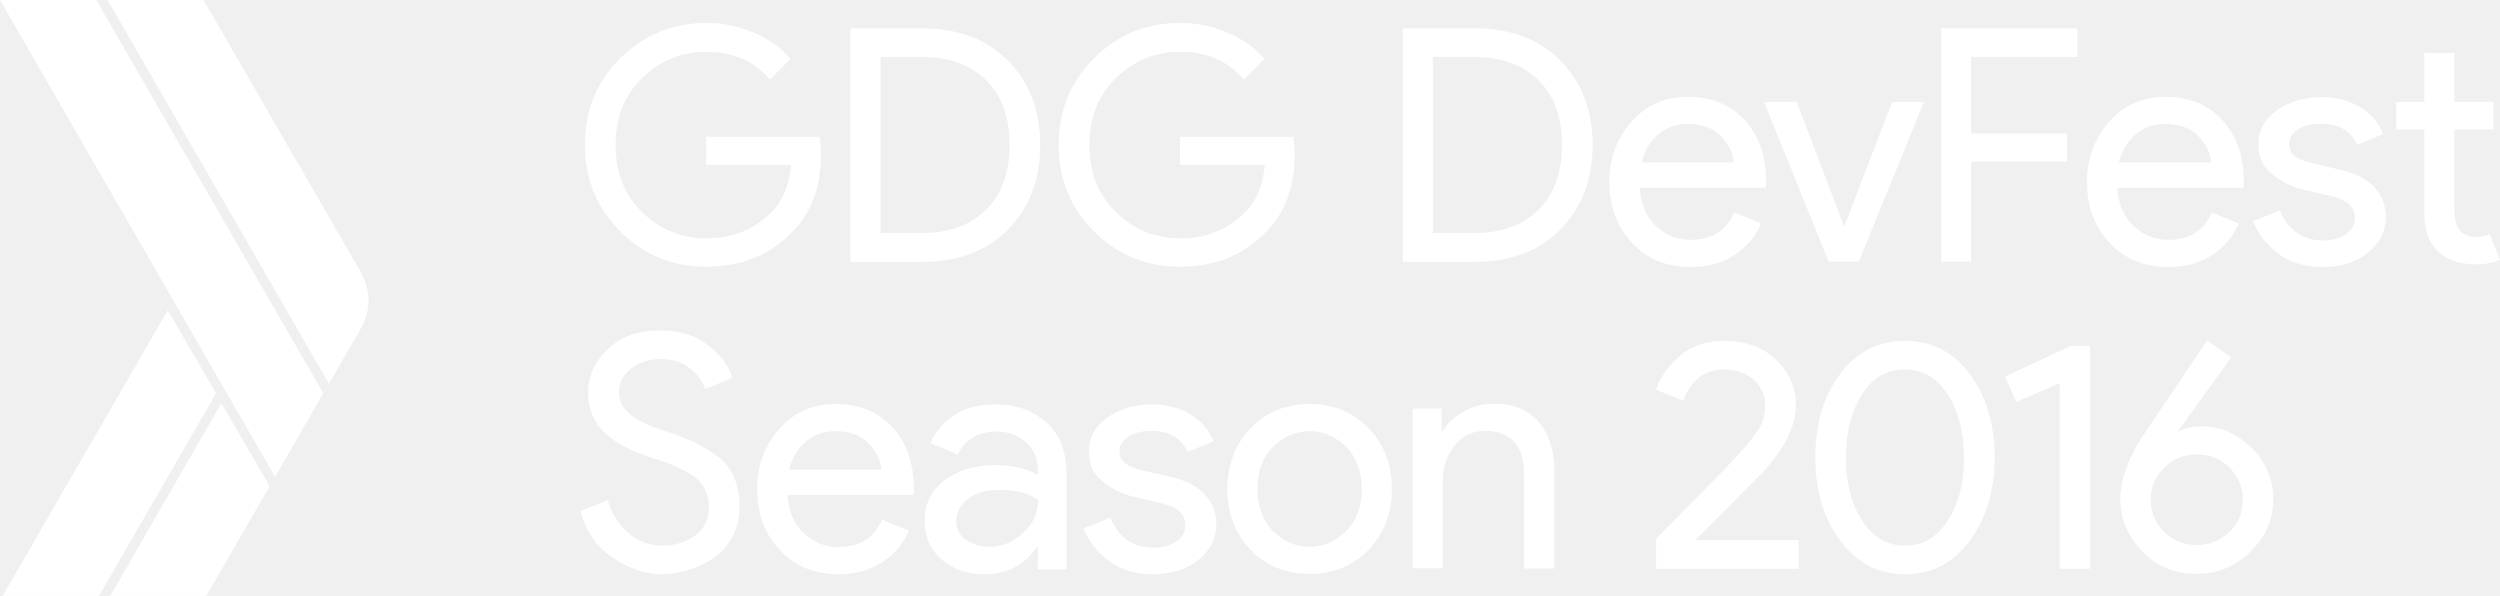
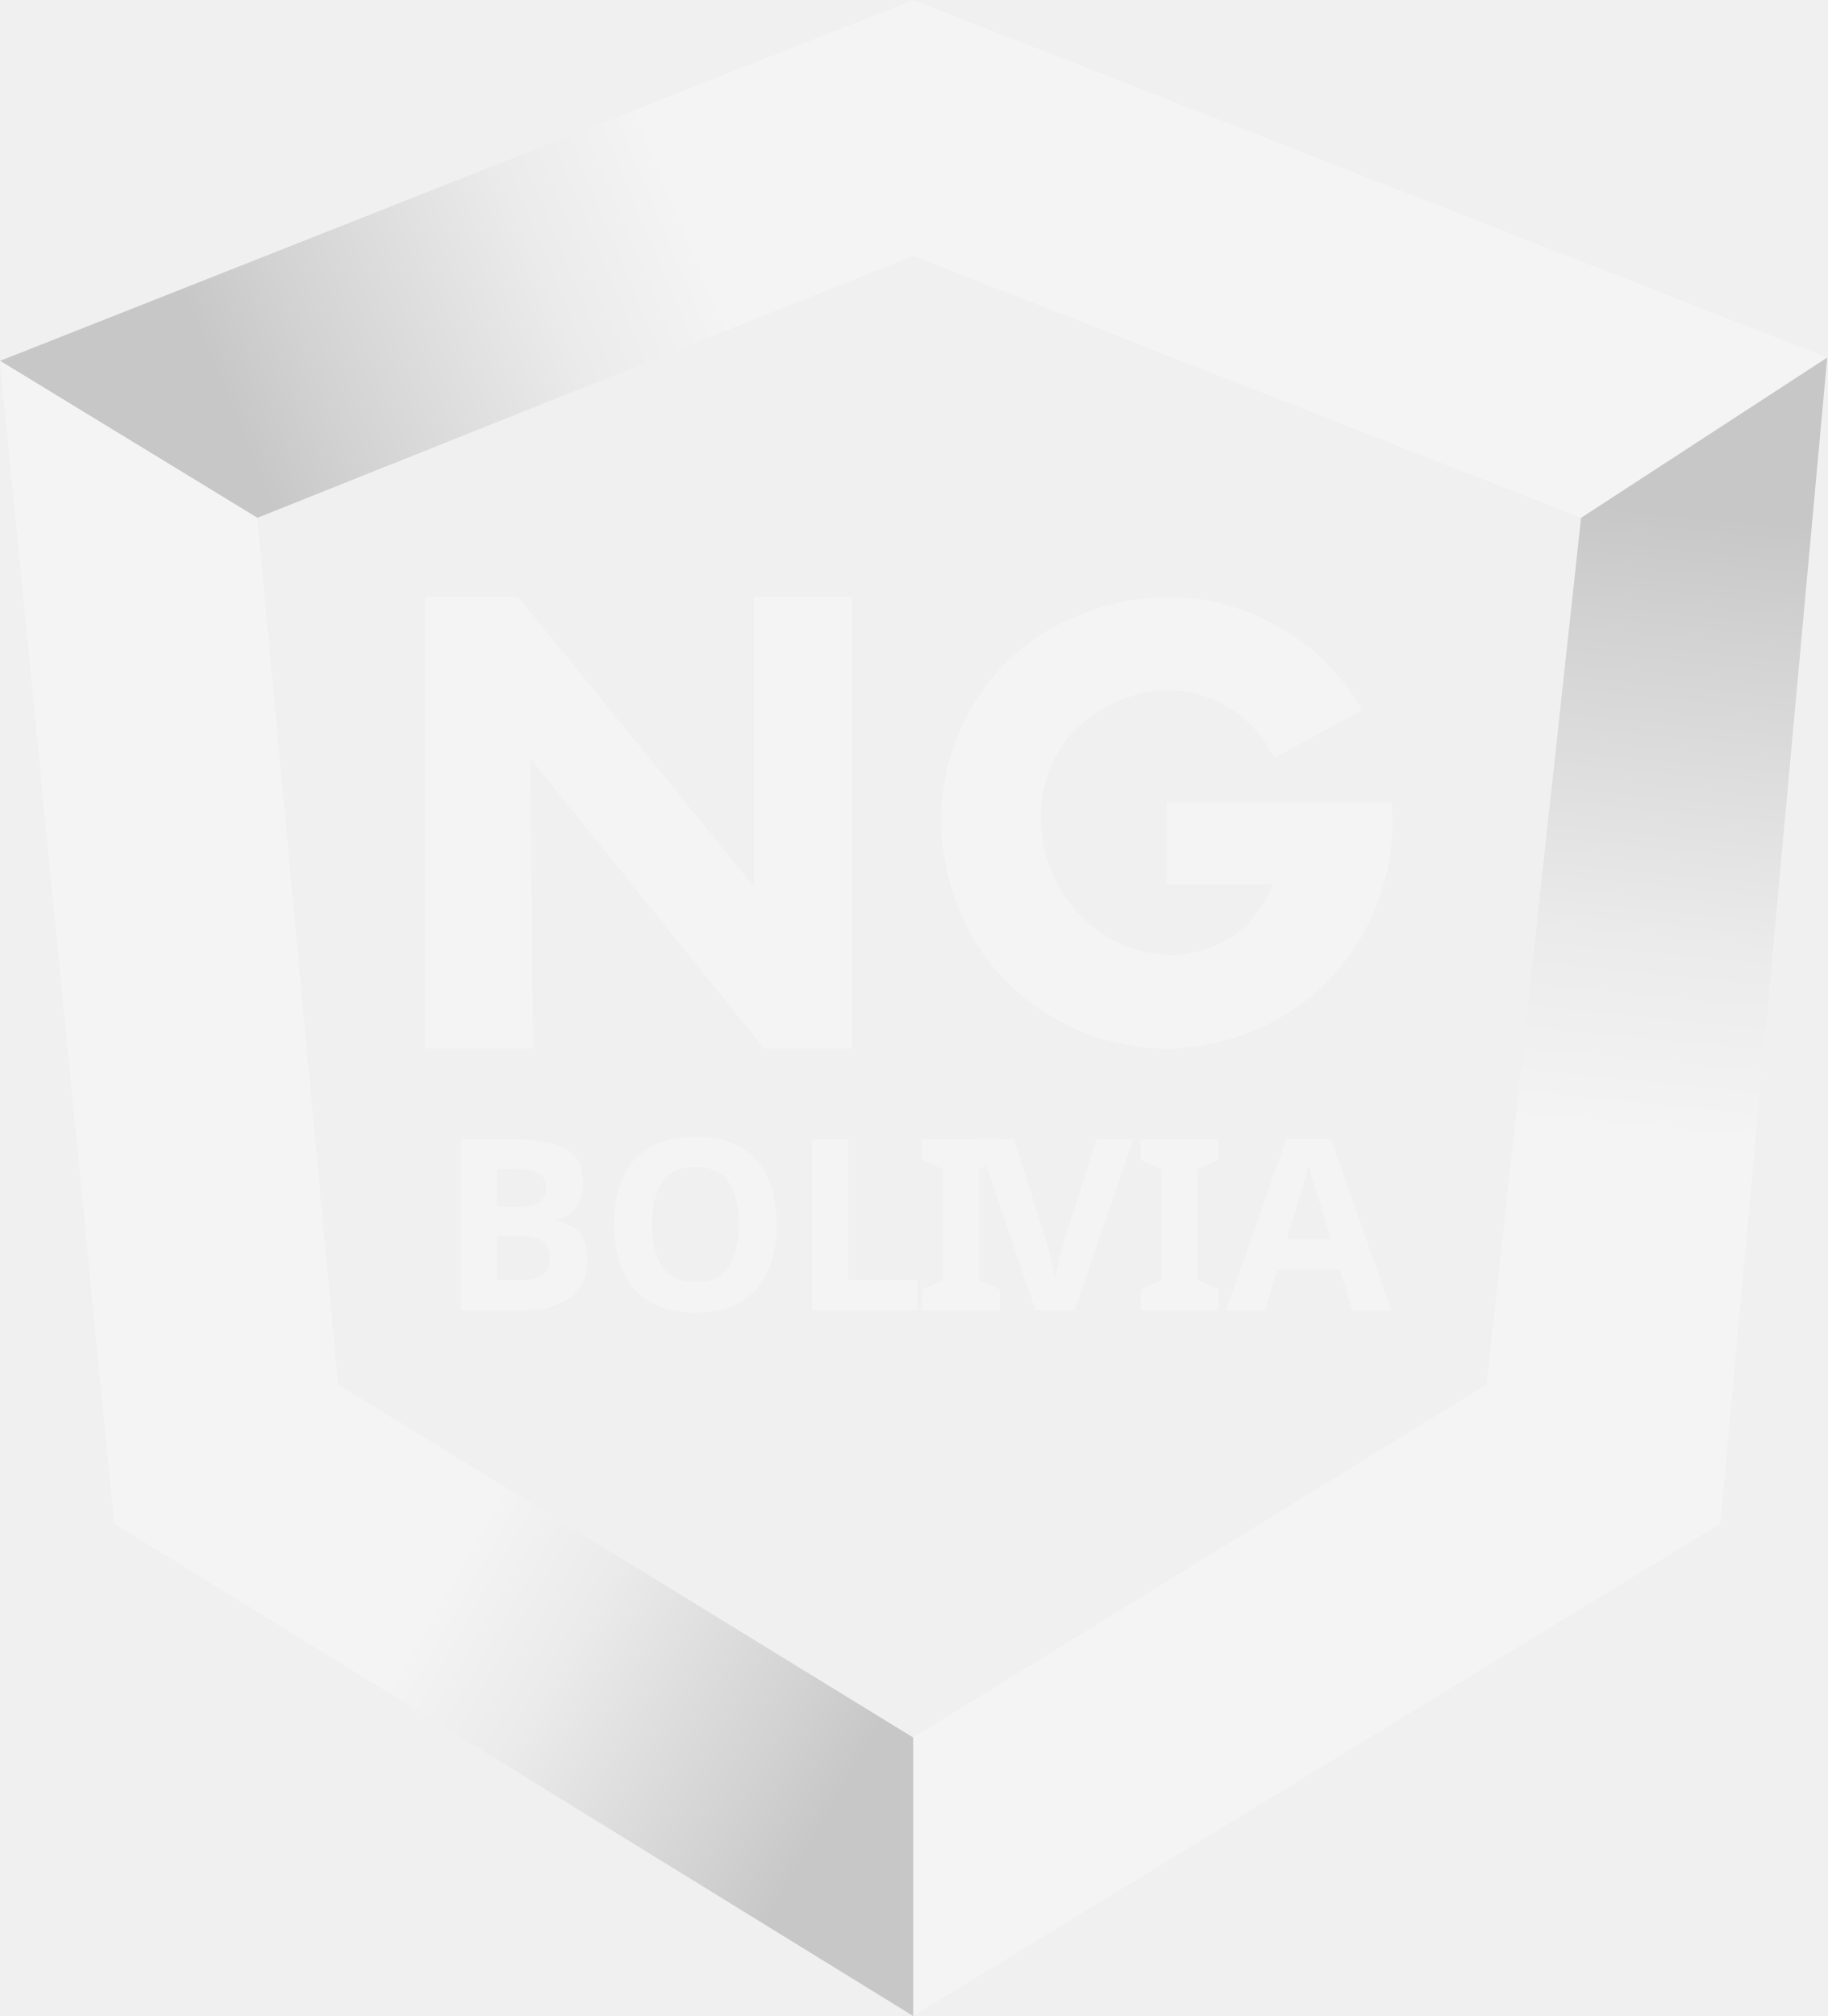
- <svg xmlns="http://www.w3.org/2000/svg" id="Layer_4" viewBox="0 0 839 200">
-   <style>.st0{fill:#FFFFFF;}</style>
-   <g id="XMLID_7_">
-     <path id="XMLID_2_" class="st0" d="M275.5 51.8c0 10.9-3.2 19.7-9.7 26.1-7.4 7.7-17 11.6-28.8 11.6-11.3 0-20.9-3.9-28.8-11.8-7.9-7.8-11.9-17.6-11.9-29.1s4-21.3 11.9-29.1c7.9-7.8 17.5-11.8 28.8-11.8 5.6 0 11 1.1 16.1 3.3 5.1 2.2 9.2 5.1 12.2 8.8l-6.9 6.9c-5.2-6.2-12.3-9.3-21.4-9.3-8.2 0-15.4 2.9-21.4 8.7-6 5.8-9 13.3-9 22.6s3 16.8 9 22.6c6 5.8 13.1 8.7 21.4 8.7 8.8 0 16-2.9 21.9-8.8 3.8-3.8 6-9.1 6.6-15.9H237v-9.4h38c.3 2.1.5 4 .5 5.9z" />
-     <path id="XMLID_4_" class="st0" d="M285.4 87.8V9.5h24c12 0 21.7 3.6 28.9 10.9 7.2 7.3 10.8 16.7 10.8 28.3s-3.6 21-10.8 28.3c-7.2 7.3-16.8 10.9-28.9 10.9h-24zm10.1-9.6h13.9c9 0 16.2-2.6 21.5-7.8 5.3-5.2 7.9-12.4 7.9-21.8 0-9.3-2.6-16.5-7.9-21.7-5.3-5.2-12.5-7.8-21.5-7.8h-13.9v59.1z" />
-     <path id="XMLID_8_" class="st0" d="M434.5 51.8c0 10.9-3.2 19.7-9.7 26.1-7.4 7.7-17 11.6-28.8 11.6-11.3 0-20.9-3.9-28.8-11.8-7.9-7.8-11.9-17.6-11.9-29.1s4-21.3 11.9-29.1c7.9-7.8 17.5-11.8 28.8-11.8 5.6 0 11 1.1 16.1 3.3 5.1 2.2 9.2 5.1 12.2 8.8l-6.9 6.9c-5.2-6.2-12.3-9.3-21.4-9.3-8.2 0-15.4 2.9-21.4 8.7-6 5.8-9 13.3-9 22.6s3 16.8 9 22.6c6 5.8 13.1 8.7 21.4 8.7 8.8 0 16-2.9 21.9-8.8 3.8-3.8 6-9.1 6.6-15.9H396v-9.4h38c.3 2.1.5 4 .5 5.9z" />
-     <path id="XMLID_10_" class="st0" d="M470.8 87.8V9.5h24c12 0 21.7 3.6 28.9 10.9 7.2 7.3 10.8 16.7 10.8 28.3s-3.6 21-10.8 28.3c-7.2 7.3-16.8 10.9-28.9 10.9h-24zm10.1-9.6h13.9c9 0 16.2-2.6 21.5-7.8 5.3-5.2 7.9-12.4 7.9-21.8 0-9.3-2.6-16.5-7.9-21.7-5.3-5.2-12.5-7.8-21.5-7.8h-13.9v59.1z" />
-     <path id="XMLID_13_" class="st0" d="M567.4 89.6c-8.1 0-14.7-2.7-19.7-8.1-5.1-5.4-7.6-12.2-7.6-20.5 0-7.8 2.5-14.5 7.4-20.1 4.9-5.6 11.2-8.4 18.9-8.4 7.9 0 14.3 2.6 19.1 7.8 4.8 5.2 7.2 12.1 7.2 20.8l-.1 1.9h-42.3c.3 5.4 2.1 9.7 5.4 12.8 3.3 3.1 7.2 4.7 11.6 4.7 7.2 0 12.1-3.1 14.7-9.2l9 3.7c-1.8 4.2-4.6 7.6-8.6 10.4-4.2 2.8-9.1 4.2-15 4.2zm14.5-35c-.2-3.1-1.6-6-4.2-8.8-2.6-2.8-6.4-4.2-11.5-4.2-3.7 0-6.9 1.2-9.7 3.5-2.7 2.3-4.6 5.5-5.6 9.4h31z" />
-     <path id="XMLID_16_" class="st0" d="M613.7 87.8L592 34.2h11l15.8 41.6h.2l16-41.6h10.7l-21.9 53.6h-10.1z" />
-     <path id="XMLID_18_" class="st0" d="M661.6 87.8h-10.1V9.5h45.7v9.6h-35.7v25.7h32.2v9.4h-32.2v33.6z" />
-     <path id="XMLID_20_" class="st0" d="M727.7 89.6c-8.1 0-14.7-2.7-19.7-8.1-5.1-5.4-7.6-12.2-7.6-20.5 0-7.8 2.5-14.5 7.4-20.1 4.9-5.6 11.2-8.4 18.9-8.4 7.9 0 14.3 2.6 19.1 7.8 4.8 5.2 7.2 12.1 7.2 20.8l-.1 1.9h-42.3c.3 5.4 2.1 9.7 5.4 12.8 3.3 3.1 7.2 4.7 11.6 4.7 7.2 0 12.1-3.1 14.7-9.2l9 3.7c-1.8 4.2-4.6 7.6-8.6 10.4-4.3 2.8-9.2 4.2-15 4.2zm14.4-35c-.2-3.1-1.6-6-4.2-8.8-2.6-2.8-6.4-4.2-11.5-4.2-3.7 0-6.9 1.2-9.7 3.5-2.7 2.3-4.6 5.5-5.6 9.4h31z" />
-     <path id="XMLID_27_" class="st0" d="M779.5 89.6c-6 0-10.9-1.5-14.8-4.4-3.9-2.9-6.8-6.6-8.6-10.9l9-3.7c2.8 6.7 7.7 10.1 14.5 10.1 3.1 0 5.7-.7 7.7-2.1 2-1.4 3-3.2 3-5.5 0-3.5-2.4-5.9-7.3-7.1l-10.8-2.6c-3.4-.9-6.7-2.5-9.7-5-3.1-2.4-4.6-5.7-4.6-9.9 0-4.7 2.1-8.6 6.3-11.5 4.2-3 9.2-4.4 14.9-4.4 4.7 0 9 1.1 12.7 3.2 3.7 2.2 6.4 5.2 8 9.2l-8.8 3.6c-2-4.7-6.1-7.1-12.2-7.1-3 0-5.5.6-7.5 1.9-2 1.2-3.1 2.9-3.1 5 0 3.1 2.4 5.1 7.1 6.2l10.6 2.5c5 1.2 8.8 3.2 11.2 6 2.4 2.8 3.6 6.1 3.6 9.6 0 4.8-2 8.8-5.9 12-4 3.3-9.1 4.9-15.3 4.9z" />
-     <path id="XMLID_29_" class="st0" d="M830.9 88.7c-5.6 0-9.9-1.5-12.9-4.5s-4.4-7.2-4.4-12.7V43.4h-9.4v-9.2h9.4V17.8h10.1v16.4h13.1v9.2h-13.1v27.3c0 5.8 2.4 8.8 7.2 8.8 1.8 0 3.4-.3 4.6-.9l3.5 8.6c-2.2 1-4.9 1.5-8.1 1.5z" />
-     <path id="XMLID_31_" class="st0" d="M222.2 192.7c-5.7 0-11.2-1.9-16.7-5.6-5.4-3.7-9-8.9-10.7-15.6l9.2-3.7c1.1 4.3 3.3 7.9 6.7 10.9 3.4 3 7.2 4.4 11.4 4.4 4.4 0 8.1-1.1 11.2-3.4 3.1-2.3 4.6-5.4 4.6-9.4 0-4.4-1.6-7.7-4.6-10.1-3.1-2.4-8-4.6-14.7-6.6-6.9-2.2-12.2-5-15.8-8.5-3.6-3.5-5.4-7.9-5.4-13.3 0-5.6 2.2-10.5 6.7-14.7 4.4-4.2 10.2-6.2 17.4-6.2 6.6 0 12 1.7 16.2 5 4.2 3.3 6.9 6.9 8.1 10.9l-9.2 3.8c-.7-2.5-2.3-4.8-4.9-6.9-2.6-2.1-5.9-3.2-10-3.2-3.9 0-7.2 1.1-9.9 3.2-2.7 2.2-4.1 4.8-4.1 8 0 2.9 1.3 5.4 3.8 7.4s6.2 3.8 11.1 5.4c3.9 1.2 7.1 2.4 9.7 3.6 2.6 1.2 5.2 2.7 7.9 4.6 2.7 1.9 4.7 4.3 6 7.2 1.3 2.9 2 6.2 2 10s-.8 7.2-2.4 10.2c-1.6 3-3.6 5.4-6.2 7.1-2.6 1.8-5.4 3.1-8.4 4-2.8 1-5.9 1.5-9 1.5z" />
-     <path id="XMLID_33_" class="st0" d="M281.4 192.7c-8.1 0-14.7-2.7-19.7-8.1-5.1-5.4-7.6-12.2-7.6-20.5 0-7.8 2.5-14.5 7.4-20.1 4.9-5.6 11.2-8.4 18.9-8.4 7.9 0 14.3 2.6 19.1 7.8 4.8 5.2 7.2 12.1 7.2 20.8l-.1 1.9h-42.3c.3 5.4 2.1 9.7 5.4 12.8 3.3 3.1 7.2 4.7 11.6 4.7 7.2 0 12.1-3.1 14.7-9.2l9 3.7c-1.8 4.2-4.6 7.6-8.6 10.4-4.3 2.8-9.2 4.2-15 4.2zm14.4-35c-.2-3.1-1.6-6-4.2-8.8-2.6-2.8-6.4-4.2-11.5-4.2-3.7 0-6.9 1.2-9.7 3.5-2.7 2.3-4.6 5.5-5.6 9.4h31z" />
-     <path id="XMLID_36_" class="st0" d="M330.3 192.7c-5.7 0-10.4-1.6-14.3-4.9-3.8-3.3-5.7-7.6-5.7-13 0-5.8 2.3-10.4 6.8-13.7 4.5-3.3 10.1-5 16.7-5 5.9 0 10.8 1.1 14.5 3.3v-1.5c0-3.9-1.3-7.1-4-9.5-2.7-2.4-6-3.6-10-3.6-2.9 0-5.6.7-7.9 2.1-2.4 1.4-4 3.3-4.9 5.7l-9.2-3.9c1.2-3.2 3.7-6.2 7.3-8.9 3.6-2.7 8.5-4.1 14.4-4.1 6.9 0 12.5 2 17.1 6 4.5 4 6.8 9.7 6.8 17v32.4h-9.6v-7.4h-.4c-4 5.9-9.9 9-17.6 9zm1.7-9.2c4.2 0 7.9-1.5 11.3-4.6 3.4-3.1 5.1-6.8 5.1-11-2.8-2.3-7.1-3.5-12.8-3.5-4.9 0-8.6 1.1-11 3.2-2.5 2.1-3.7 4.6-3.7 7.4 0 2.6 1.1 4.7 3.4 6.2 2.2 1.5 4.7 2.3 7.7 2.3z" />
-     <path id="XMLID_39_" class="st0" d="M387 192.7c-6 0-10.9-1.5-14.8-4.4-3.9-2.9-6.8-6.6-8.6-10.9l9-3.7c2.8 6.7 7.7 10.1 14.5 10.1 3.1 0 5.7-.7 7.7-2.1 2-1.4 3-3.2 3-5.5 0-3.5-2.4-5.9-7.3-7.1l-10.8-2.6c-3.4-.9-6.7-2.5-9.7-5-3.1-2.4-4.6-5.7-4.6-9.9 0-4.7 2.1-8.6 6.3-11.5 4.2-3 9.2-4.4 14.9-4.4 4.7 0 9 1.1 12.7 3.2 3.7 2.2 6.4 5.2 8 9.2l-8.8 3.6c-2-4.7-6.1-7.1-12.2-7.1-3 0-5.5.6-7.5 1.9-2 1.2-3.1 2.9-3.1 5 0 3.1 2.4 5.1 7.1 6.2l10.6 2.5c5 1.2 8.7 3.2 11.2 6 2.4 2.8 3.6 6.1 3.6 9.6 0 4.8-2 8.8-5.9 12-4.1 3.3-9.1 4.9-15.3 4.9z" />
-     <path id="XMLID_41_" class="st0" d="M419.7 143.7c5.2-5.4 11.8-8.1 19.8-8.1s14.6 2.7 19.8 8.1c5.2 5.4 7.8 12.2 7.8 20.4s-2.6 15-7.8 20.4c-5.2 5.4-11.8 8.1-19.8 8.1s-14.6-2.7-19.8-8.1c-5.2-5.4-7.8-12.2-7.8-20.4 0-8.1 2.6-14.9 7.8-20.4zm7.5 34.5c3.5 3.5 7.6 5.3 12.3 5.3 4.7 0 8.8-1.8 12.3-5.3s5.2-8.2 5.2-14.1c0-5.8-1.7-10.5-5.2-14.1-3.5-3.5-7.6-5.3-12.3-5.3-4.7 0-8.8 1.8-12.3 5.3s-5.2 8.2-5.2 14.1 1.7 10.6 5.2 14.1z" />
-     <path id="XMLID_44_" class="st0" d="M483.8 137.3v7.4h.4c1.5-2.6 3.8-4.7 6.9-6.5 3.1-1.8 6.5-2.7 10.1-2.7 6.6 0 11.7 2 15.2 6.1s5.2 9.6 5.2 16.4v32.8h-10.1v-31.3c0-9.9-4.4-14.9-13.2-14.9-4.2 0-7.5 1.7-10.2 5-2.6 3.3-3.9 7.2-3.9 11.5v29.6h-10.1v-53.6h9.7z" />
-     <path id="XMLID_46_" class="st0" d="M603.5 190.9h-47.7v-10.1c14.3-14.4 23.4-23.7 27.5-28.1 3.6-4 6-7.1 7.2-9.1 1.2-2.1 1.9-4.6 1.9-7.7 0-3.1-1.2-5.9-3.7-8.3-2.5-2.4-5.8-3.6-10-3.6-3.8 0-6.9 1.1-9.2 3.3-2.3 2.2-3.8 4.6-4.5 7.2l-9.2-3.7c1.2-3.9 3.8-7.7 7.8-11.2 3.9-3.5 9-5.2 15.3-5.2 6.9 0 12.6 2.1 17.1 6.3 4.4 4.2 6.7 9.3 6.7 15.2 0 7.3-4 15.1-11.9 23.4l-21.9 22h34.7v9.6z" />
-     <path id="XMLID_48_" class="st0" d="M661.1 181.4c-5.5 7.5-12.8 11.3-21.8 11.3s-16.2-3.8-21.8-11.3c-5.5-7.5-8.3-16.8-8.3-27.9 0-11.2 2.8-20.5 8.3-27.9 5.5-7.5 12.8-11.2 21.8-11.2s16.2 3.7 21.8 11.2c5.5 7.5 8.3 16.8 8.3 27.9 0 11.1-2.8 20.4-8.3 27.9zm-21.8 1.7c6 0 10.8-2.8 14.4-8.4 3.6-5.6 5.4-12.6 5.4-21.1 0-8.5-1.8-15.6-5.4-21.2-3.6-5.6-8.4-8.4-14.4-8.4-6.1 0-10.9 2.8-14.4 8.4-3.6 5.6-5.4 12.6-5.4 21.2 0 8.5 1.8 15.5 5.4 21.1 3.6 5.6 8.4 8.4 14.4 8.4z" />
-     <path id="XMLID_51_" class="st0" d="M701.3 190.9h-10.1v-62.3l-14.5 6.3-3.8-8.5 22-10.3h6.5v74.8z" />
-     <path id="XMLID_53_" class="st0" d="M739.5 143.1c5.8 0 11.2 2.4 16.1 7.2 4.9 4.8 7.3 10.6 7.3 17.3 0 6.6-2.5 12.5-7.6 17.5s-11.1 7.5-18 7.5c-7.4 0-13.6-2.5-18.4-7.6-4.9-5.1-7.3-10.9-7.3-17.4 0-6.9 2.9-14.7 8.8-23.2l20.3-30.1 8.1 5.6-17.8 24.7.2.2c1.8-1.1 4.5-1.7 8.3-1.7zm-2.2 39.8c4.2 0 7.9-1.5 10.9-4.4 3-2.9 4.5-6.5 4.5-10.8 0-4.2-1.5-7.8-4.5-10.8-3-3-6.7-4.4-10.9-4.4s-7.9 1.5-10.9 4.4c-3.1 3-4.6 6.5-4.6 10.8 0 4.3 1.5 7.9 4.5 10.8 3 3 6.7 4.4 11 4.4z" />
-   </g>
-   <g id="XMLID_261_">
-     <path id="XMLID_259_" class="st0" d="M32.3 0H0l92.3 160 16.2-28z" />
-     <path id="XMLID_258_" class="st0" d="M120.9 91L68.3 0H36.1l74.3 128.8 10.5-18.2c1.7-2.8 2.8-6.2 2.8-9.8-.1-3.6-1.1-6.9-2.8-9.8z" />
-     <path id="XMLID_257_" class="st0" d="M56.3 104.1L.9 200h32.3l39.3-68z" />
-     <path id="XMLID_256_" class="st0" d="M74.3 135.3L37 200h32.2l21.3-36.8z" />
+ <svg xmlns="http://www.w3.org/2000/svg" xmlns:xlink="http://www.w3.org/1999/xlink" viewBox="0 0 341.02 376.23">
+   <defs>
+     <style>.cls-1{fill:url(#linear-gradient);}.cls-2,.cls-5{fill:#f4f4f4;}.cls-3{fill:url(#linear-gradient-2);}.cls-4{fill:url(#linear-gradient-3);}.cls-5{font-size:44.66px;font-family:ProductSans-Bold, Product Sans;font-weight:700;}.cls-6{letter-spacing:-0.02em;}.cls-7{letter-spacing:0em;}</style>
+     <linearGradient id="linear-gradient" x1="42.49" y1="75.37" x2="127.84" y2="39.75" gradientUnits="userSpaceOnUse">
+       <stop offset="0" stop-color="#c7c7c7" />
+       <stop offset="0.19" stop-color="#d2d2d2" />
+       <stop offset="0.69" stop-color="#ebebeb" />
+       <stop offset="1" stop-color="#f4f4f4" />
+     </linearGradient>
+     <linearGradient id="linear-gradient-2" x1="316.69" y1="95.9" x2="305.18" y2="211.73" xlink:href="#linear-gradient" />
+     <linearGradient id="linear-gradient-3" x1="154.65" y1="338.95" x2="81.84" y2="297.36" xlink:href="#linear-gradient" />
+   </defs>
+   <g id="Layer_2" data-name="Layer 2">
+     <g id="Capa_1" data-name="Capa 1">
+       <polygon class="cls-1" points="0 67.35 170.43 0 170.43 47.73 48.02 96.64 0 67.35" />
+       <polygon class="cls-2" points="170.43 0 341.02 66.73 295.08 96.64 170.43 47.73 170.43 0" />
+       <polygon class="cls-3" points="341.02 66.73 321.07 284.35 277.45 258.37 295.08 96.64 341.02 66.73" />
+       <polygon class="cls-2" points="321.07 284.35 170.43 376.23 170.43 324.26 277.45 258.37 321.07 284.35" />
+       <polygon class="cls-4" points="170.43 376.23 21.32 284.35 63.08 258.37 170.43 324.26 170.43 376.23" />
+       <polygon class="cls-2" points="63.08 258.37 21.32 284.35 0 67.35 48.02 96.64 63.08 258.37" />
+       <polygon class="cls-2" points="79.32 111.37 96.66 111.37 140.72 165.45 140.72 111.37 158.99 111.37 158.99 195.66 142.59 195.66 99 141.58 99.47 195.66 79.32 195.66 79.32 111.37" />
+       <path class="cls-2" d="M259.74,149.7l-7,4.87c-4.19,2.9-9.74,6.74-15.19,10.47l22.22-15.34h-42v15.35h19.76a20.23,20.23,0,0,1-6.27,8.76,20.59,20.59,0,0,1-13.52,4.39A24.31,24.31,0,0,1,202,171.26a26.54,26.54,0,0,1-7.76-17.86,24,24,0,0,1,5.57-16.31c.37-.43,7.33-8.27,18.27-8.22a21.89,21.89,0,0,1,9.5,2.19,22.52,22.52,0,0,1,10.23,10.42l16.43-9a42.07,42.07,0,0,0-36.5-21.06c-2.58,0-20.75.47-32.91,15.49a42.6,42.6,0,0,0-9.23,26.65c0,2.73.52,19.46,14.34,31.63a43.21,43.21,0,0,0,27.8,10.52c2.72,0,19-.4,31.22-13.81a43.09,43.09,0,0,0,10.93-28.34Z" />
+       <text class="cls-5" transform="translate(81.99 244.5)">BOL<tspan class="cls-6" x="88.66" y="0">I</tspan>
+         <tspan class="cls-7" x="100.45" y="0">VIA</tspan>
+       </text>
+     </g>
  </g>
</svg>
